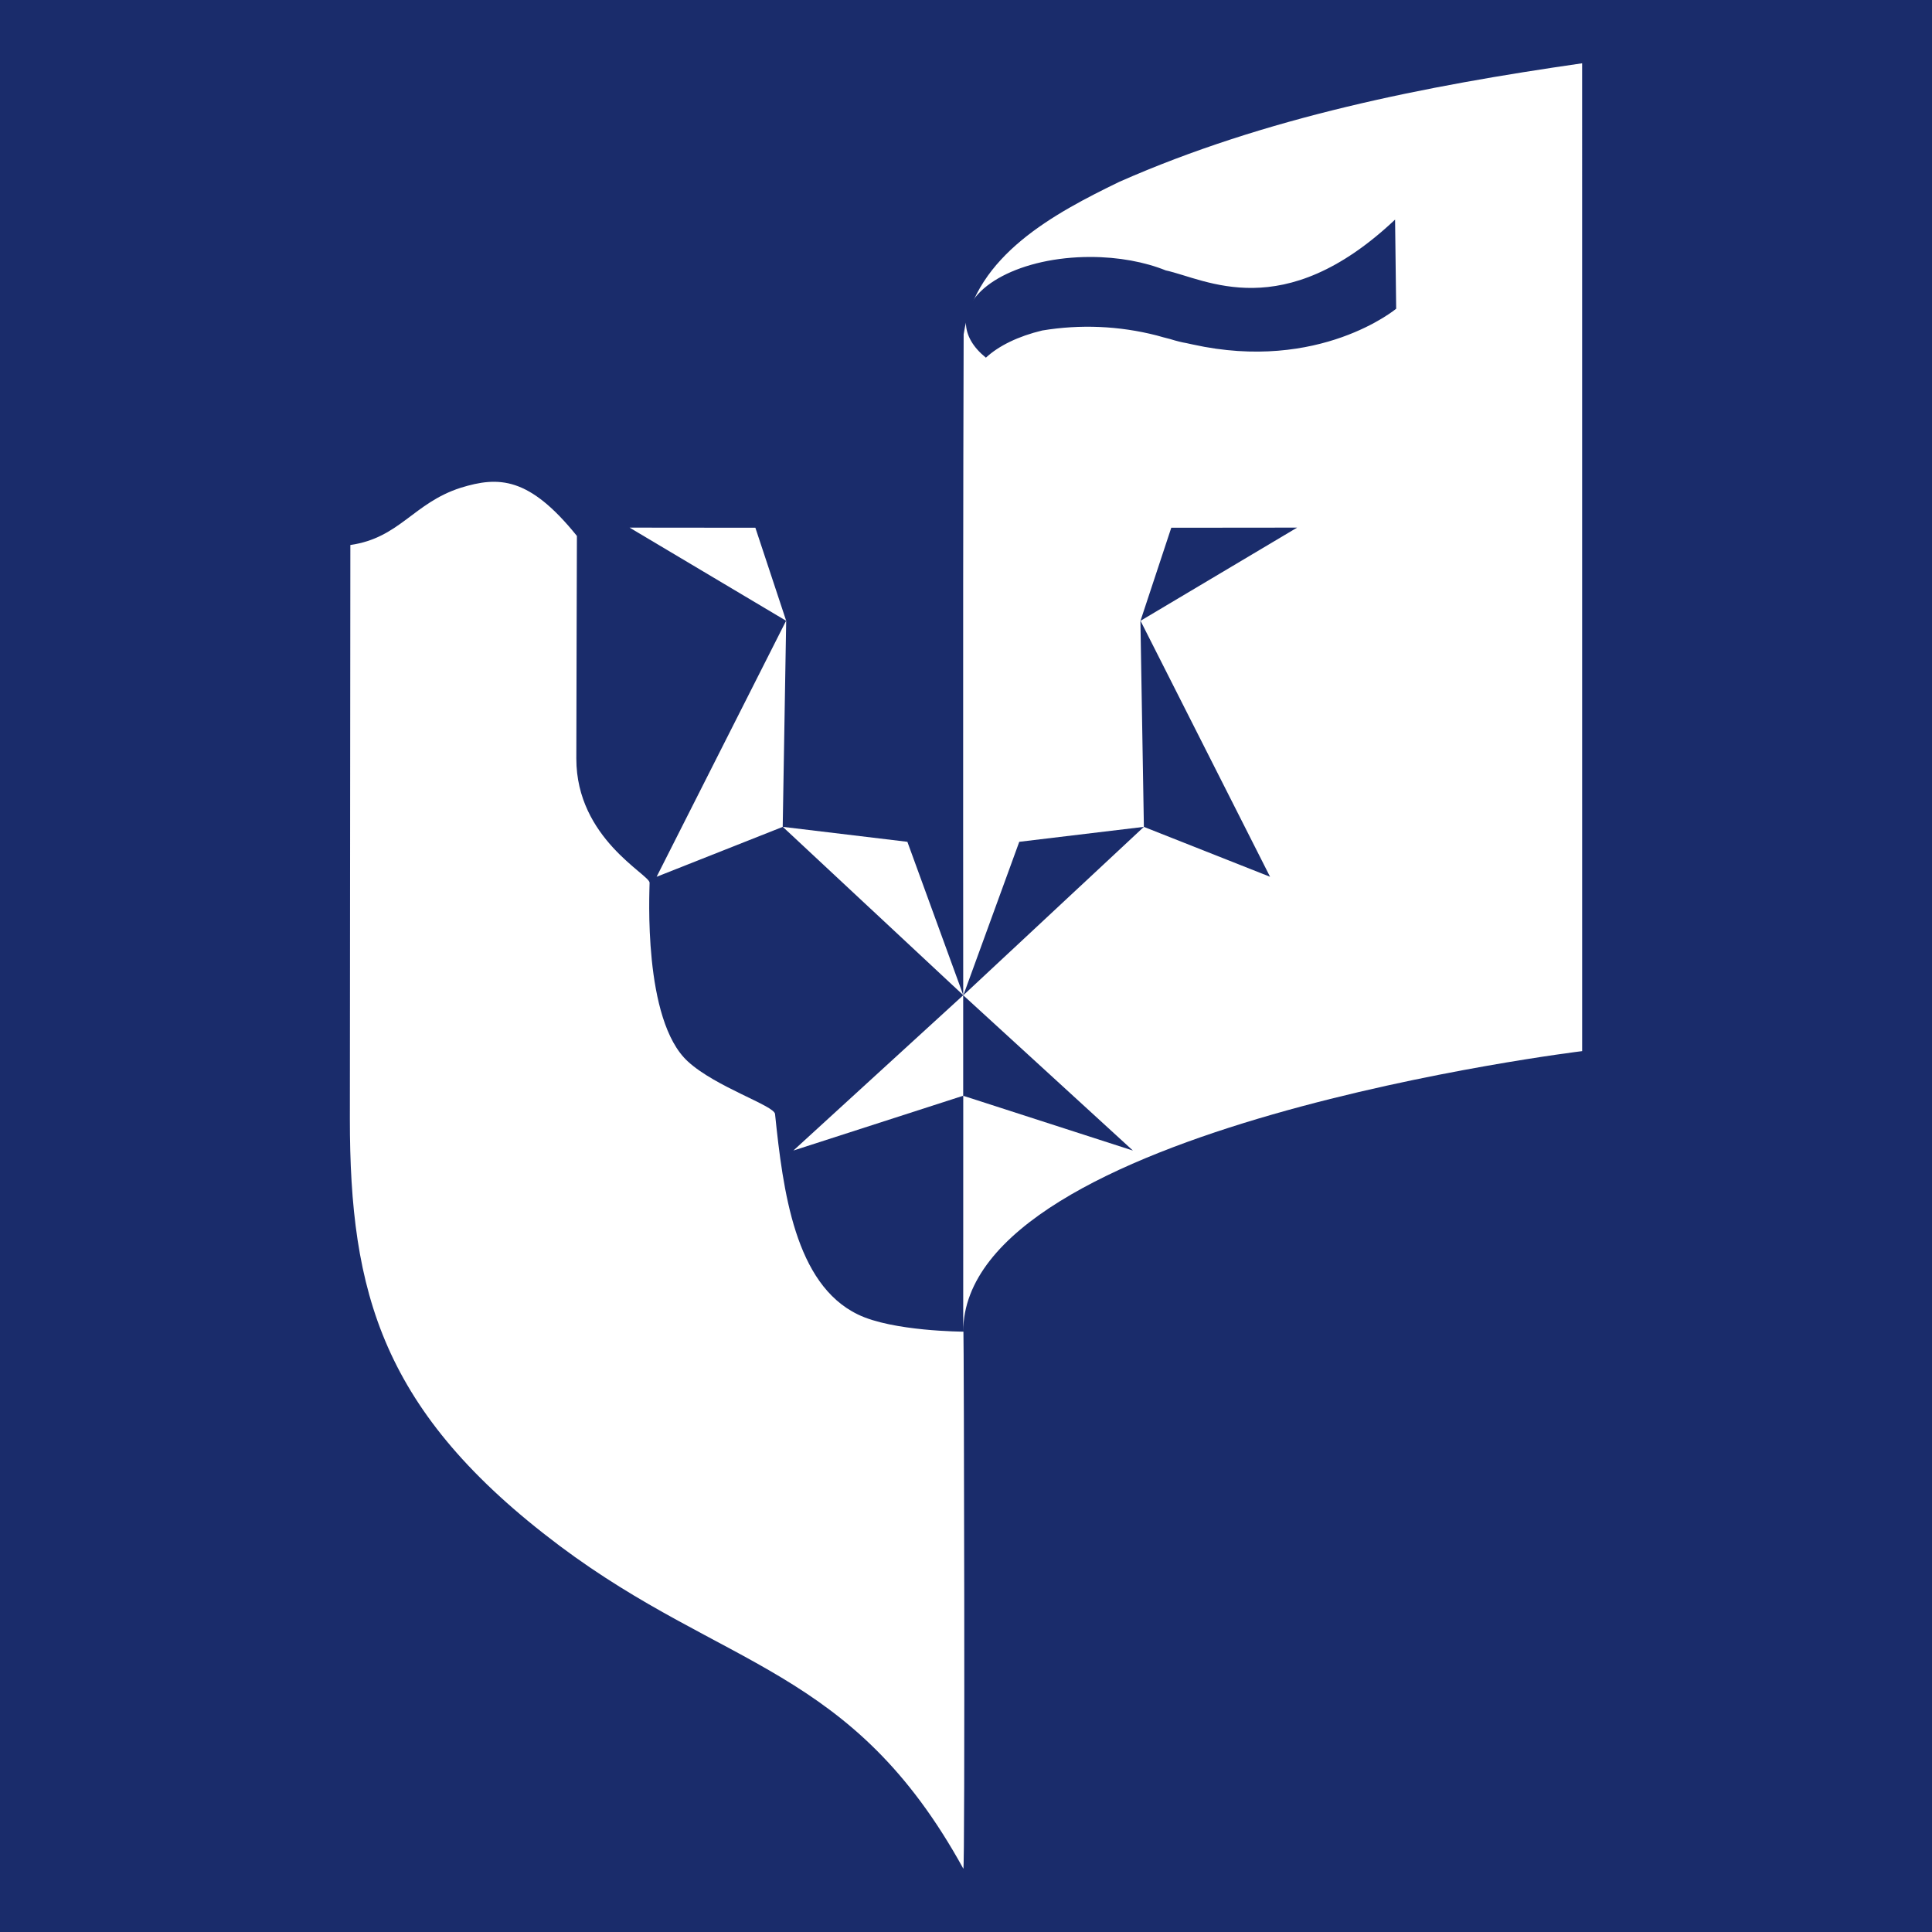
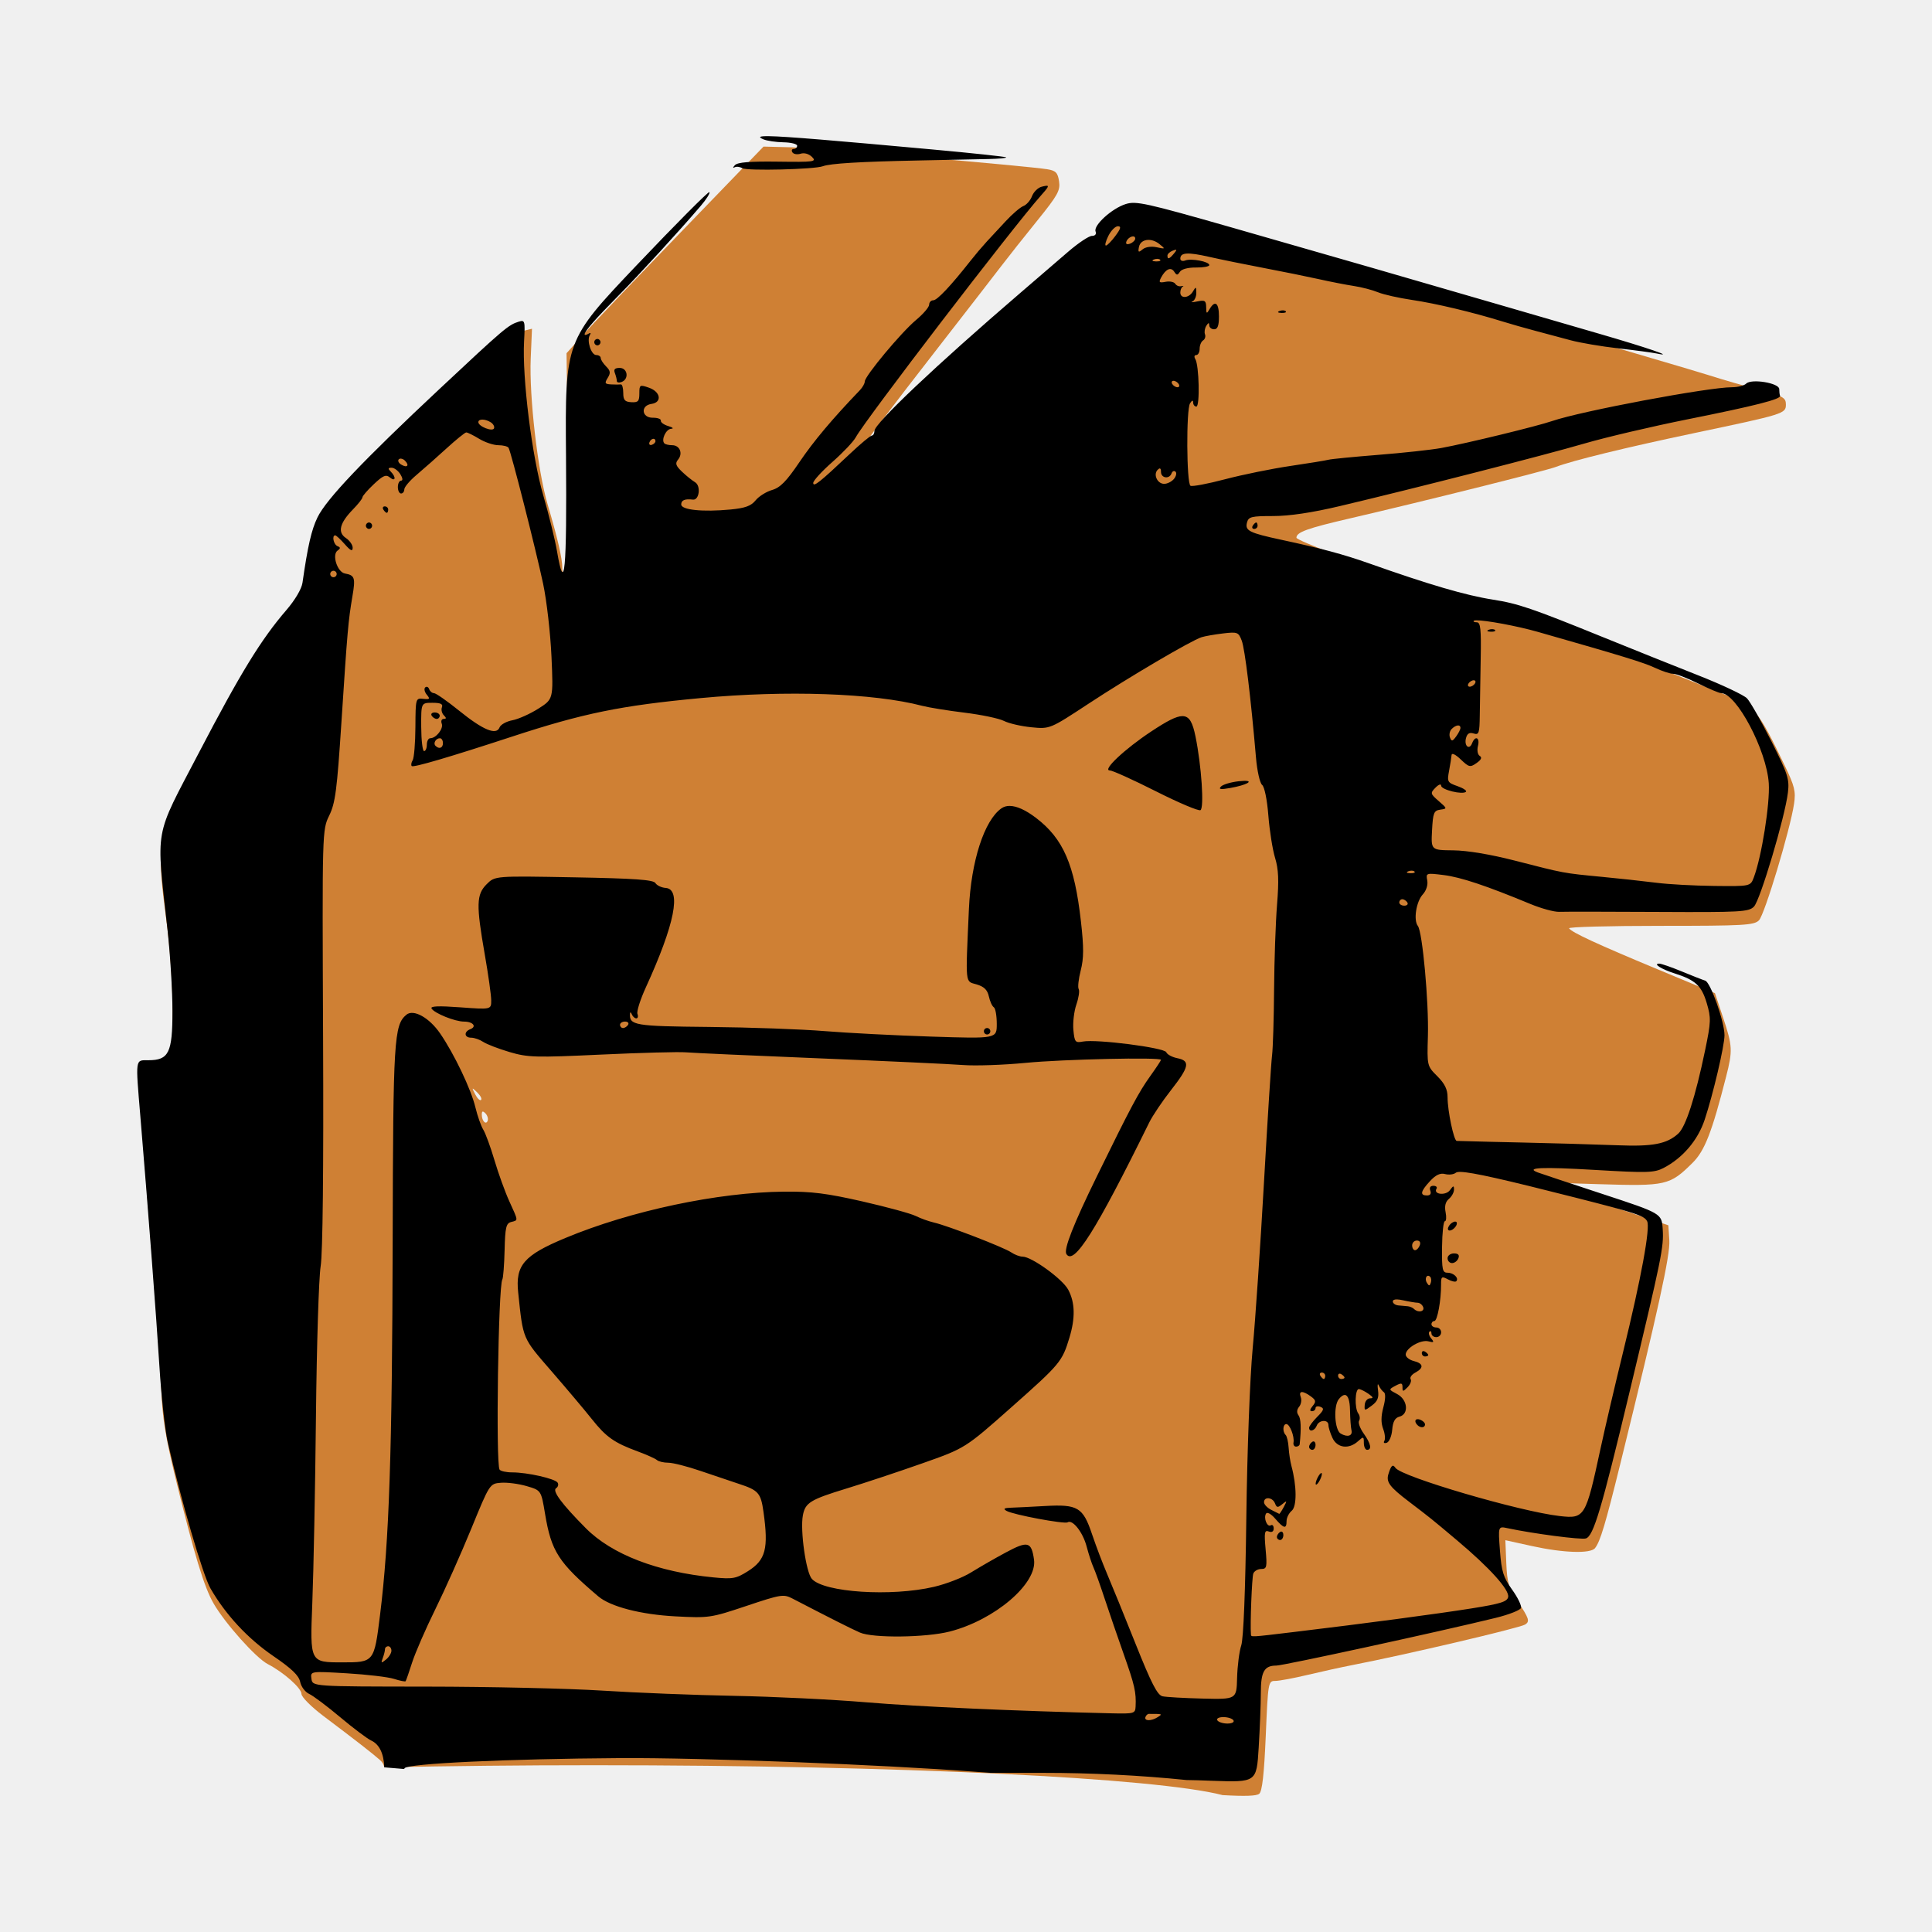
- <svg xmlns="http://www.w3.org/2000/svg" width="300" height="300" viewBox="0 0 79.375 79.375">
-   <path fill="#1a2c6b" d="M0 0h79.375v79.375H0z" />
-   <path d="M65.001 2.6c-6.476.934-12.995 2.215-19.01 4.868-2.678 1.3-5.912 3.022-6.4 6.265-.043 13.658-.006 27.318-.018 40.977 0-8.434 25.429-11.525 25.429-11.525z" fill="#fff" />
-   <path d="M46.545 47.27l-6.962-6.372v-.006l-.004.002-.004-.002v.006L32.61 47.27l6.962-2.247h.013zm-6.965-6.383l2.296-6.302 5.12-.614z" fill="#1a2c6b" />
-   <path d="M52.18 36.022l-5.184-2.05-.143-8.476z" fill="#1a2c6b" />
-   <path d="M48.121 21.682l5.17-.005-6.435 3.829z" fill="#1a2c6b" />
-   <path d="M39.576 40.887l-2.297-6.302-5.118-.614zm-12.599-4.865l5.18-2.05.143-8.476z" fill="#fff" />
-   <path d="M31.034 21.682l-5.168-.005 6.434 3.829z" fill="#fff" />
-   <path d="M57.316 9.022c-4.614 4.35-7.789 2.439-9.42 2.088-.857-.346-1.935-.553-3.104-.553-2.82 0-5.109 1.202-5.109 2.684 0 .54.303 1.035.822 1.454.525-.49 1.342-.885 2.314-1.117a11.404 11.404 0 0 1 4.698.202c.176.05.37.105.575.154v.001c.244.076.463.13.653.162.085.019.157.036.252.055 5.221 1.155 8.364-1.468 8.364-1.468z" fill="#1a2c6b" />
-   <path d="M39.582 54.71s-2.909-.01-4.336-.706c-2.584-1.246-3.077-5.073-3.404-8.237-.036-.346-2.438-1.106-3.58-2.156-1.86-1.696-1.574-7.002-1.574-7.344 0-.342-3.01-1.814-3.01-5.099 0-1.387.024-9.149.024-9.149-1.96-2.432-3.208-2.464-4.778-1.978-1.941.624-2.504 2.06-4.53 2.35l-.02 23.576c0 7.135 1.306 12.051 8.61 17.536 6.772 5.076 12.019 4.953 16.594 13.271.075.132.024-22.064.004-22.064" fill="#fff" />
-   <path d="M39.562 40.892v.007l-6.966 6.37 6.963-2.247h.013V40.9l-.001-.001v-.007l-.005.001z" fill="#fff" />
+ <svg xmlns="http://www.w3.org/2000/svg" width="800" height="800" viewBox="0 0 211.667 211.667">
+   <path d="M83.652 16.06l-9.032 9.35c-4.967 5.142-9.823 10.235-10.79 11.318l-1.76 1.97.15 12.446c.109 8.92.043 12.38-.232 12.21-.211-.131-.384-.635-.384-1.12 0-1.058-.498-3.216-1.619-7.014-1.076-3.647-2.017-11.803-1.84-15.952l.139-3.252-.898.219c-.494.12-1.374.609-1.956 1.086-2.691 2.205-19.226 17.953-19.226 18.312 0 .1-.322.635-.715 1.187-.844 1.184-2.107 5.87-2.107 7.813 0 1.106-.282 1.676-1.5 3.03-.824.917-1.595 1.747-1.711 1.844-.117.097-.653.891-1.192 1.764-.54.873-1.685 2.656-2.544 3.96-.86 1.306-2.585 4.48-3.835 7.056-1.25 2.575-2.842 5.705-3.539 6.955-1.657 2.973-1.783 4.584-.878 11.262.466 3.441.735 7.323.735 10.629 0 5.816-.133 6.165-2.325 6.103-.663-.019-1.281.09-1.375.242-.094.152.387 7.16 1.069 15.575.682 8.415 1.304 17.058 1.383 19.206.11 3.017.466 5.227 1.566 9.71 2.062 8.412 3.132 11.929 4.175 13.724 1.27 2.189 4.633 5.95 5.913 6.615 1.755.912 3.705 2.637 3.705 3.28 0 .331 1.07 1.408 2.38 2.397 3.58 2.697 5.484 4.18 6.217 4.839.245.22.395.421.472.803 7.212-.148 14.926-.232 22.995-.232 33.645 0 61.634 1.395 68.853 3.275 2.482.14 3.723.096 4.011-.144.328-.272.537-2.126.719-6.375.25-5.87.271-5.991 1.035-5.991.43 0 2.041-.301 3.582-.669 1.54-.368 3.753-.853 4.918-1.078 5.747-1.114 18.265-4.05 18.878-4.43.543-.335.432-.683-.806-2.522-.991-1.473-1.169-2.069-1.256-4.217l-.102-2.502 2.931.645c3.434.756 6.403.851 6.895.221.573-.732 1.135-2.612 2.774-9.26 4.17-16.928 5.468-22.843 5.365-24.448l-.107-1.658-7.056-2.353-7.055-2.354 6.53.202c7.34.226 7.733.136 10.232-2.338 1.333-1.32 2.118-3.335 3.675-9.436.732-2.87.707-3.365-.333-6.49l-.887-2.662-6.257-2.603c-6.67-2.775-9.456-4.065-9.726-4.503-.092-.15 4.415-.271 10.017-.271 9.132 0 10.246-.063 10.786-.603.616-.616 3.418-9.918 3.844-12.763.205-1.361.064-1.938-1.021-4.196-2.785-5.79-3.333-6.507-5.676-7.435-1.174-.465-6.5-2.59-11.836-4.72-11.216-4.48-11.38-4.538-14.846-5.18-1.439-.266-4.998-1.376-7.908-2.468-2.91-1.09-7.078-2.64-9.26-3.442-2.183-.802-3.97-1.573-3.97-1.714 0-.606 1.17-1.03 5.822-2.109 8.075-1.873 21.48-5.224 22.59-5.646 1.881-.715 7.65-2.125 15.157-3.706 9.91-2.085 10.054-2.13 10.054-3.146 0-.739-.31-.909-2.91-1.592-1.6-.421-4.101-1.147-5.556-1.613-1.455-.466-11.933-3.539-23.284-6.828-42.697-12.375-39.492-11.57-41.324-10.36-.512.338-2.894 2.38-5.292 4.539a2508.79 2508.79 0 0 1-10.71 9.558c-3.493 3.098-7.62 6.847-9.172 8.332-1.553 1.485-2.865 2.7-2.917 2.702-.154.004 2.916-4.054 8.561-11.316 2.91-3.744 5.904-7.61 6.653-8.592.749-.982 2.517-3.215 3.929-4.96 2.257-2.793 2.545-3.313 2.392-4.314-.146-.95-.357-1.167-1.283-1.317-2.284-.37-25.216-2.337-28.095-2.409zM51.793 119.275c.028-.028.183.115.488.407.35.334.541.705.423.823-.118.119-.405-.155-.638-.608-.202-.394-.3-.594-.273-.622zm1.133 2.51c.06.015.143.077.25.185.216.216.332.575.258.798-.175.526-.65.051-.65-.65 0-.248.041-.357.142-.333z" fill="#cf8034" />
+   <path d="M83.877 14.92c-.772.014-.728.136-.248.342.388.167 1.38.315 2.205.328.825.014 1.5.183 1.5.377 0 .195-.169.353-.374.353-.206 0-.272.165-.147.367.125.202.531.271.904.153.401-.128.91.018 1.249.357.527.527.237.568-3.735.513-3.08-.042-4.425.067-4.719.386-.226.244-.244.352-.04.24.202-.113.585-.071.849.092.506.313 7.928.13 8.834-.217.785-.3 4.08-.5 10.407-.628 3.105-.063 6.584-.135 7.732-.16 1.148-.024 2.021-.107 1.94-.184-.08-.077-3.718-.466-8.084-.864-10.874-.992-15.961-1.424-17.89-1.455a10.944 10.944 0 0 0-.383 0zm30.757 5.431a3.288 3.288 0 0 0-.517.108c-.403.105-.876.57-1.052 1.034-.177.464-.601.95-.944 1.08-.342.13-1.216.88-1.942 1.666a555.6 555.6 0 0 1-2.074 2.233 40.074 40.074 0 0 0-1.79 2.116c-2.176 2.761-3.64 4.313-4.071 4.313-.246 0-.447.216-.447.48 0 .263-.645 1.017-1.434 1.675-1.624 1.356-5.621 6.15-5.621 6.744 0 .215-.242.642-.536.95-3.03 3.157-5.072 5.587-6.616 7.871-1.424 2.106-2.108 2.803-3.002 3.062-.636.183-1.45.695-1.807 1.136-.497.614-1.142.849-2.751 1.002-3.035.29-5.397.048-5.397-.554 0-.47.4-.635 1.28-.53.7.084.9-1.512.239-1.904-.327-.194-.976-.716-1.44-1.161-.68-.65-.763-.91-.423-1.319.557-.67.186-1.577-.644-1.577-.362 0-.747-.089-.855-.197-.38-.38.168-1.567.738-1.602.318-.02.181-.152-.306-.296-.485-.143-.854-.41-.82-.594.035-.183-.362-.328-.881-.321-1.234.015-1.369-1.34-.151-1.512 1.19-.17 1.017-1.328-.265-1.775-1.014-.354-1.058-.327-1.058.634 0 .847-.136.995-.882.951-.714-.04-.882-.235-.882-1.02 0-.534-.119-.952-.264-.929-.146.023-.624.023-1.062 0-.691-.036-.741-.13-.379-.71.338-.542.305-.783-.173-1.26-.325-.326-.591-.739-.591-.919 0-.18-.221-.328-.491-.328-.557 0-1.067-1.593-.7-2.187.146-.237.08-.292-.166-.14-.224.139-.407.165-.407.059 0-.338 1.162-1.667 3.704-4.237C70.121 30 74.347 25.39 76.76 22.57c.628-.734 1.059-1.418.957-1.52-.102-.102-3.7 3.515-7.996 8.038-7.81 8.223-7.81 8.223-7.71 20.832.099 12.64-.155 15.352-.982 10.497-.214-1.26-.892-4.02-1.506-6.131-1.247-4.291-2.324-12.924-2.107-16.887.124-2.258.094-2.369-.586-2.157-1.14.355-1.583.731-8.687 7.381-8.376 7.84-12.398 12.075-13.363 14.069-.658 1.36-1.067 3.14-1.64 7.152-.096.675-.812 1.888-1.769 2.999-2.772 3.218-5.022 6.887-9.573 15.61-4.985 9.557-4.697 7.934-3.444 19.416.297 2.717.54 6.725.54 8.908 0 4.57-.398 5.38-2.645 5.38-1.45 0-1.41-.284-.87 6.173.854 10.203 1.75 21.967 2.09 27.41.203 3.24.615 6.972.915 8.291 1.423 6.248 3.848 14.551 4.668 15.981 1.651 2.88 4.093 5.51 6.889 7.42 2.02 1.382 2.806 2.139 2.946 2.837.105.523.548 1.114.985 1.313.437.2 1.968 1.349 3.403 2.554 1.435 1.205 2.956 2.35 3.38 2.546.906.418 1.397 1.435 1.443 2.944.75.056 1.476.118 2.185.184.012-.027.027-.068.037-.083.32-.518 11.243-1.032 23.61-1.112 8.801-.058 28.675.708 38.982 1.5.535.041 1.089.077 1.635.117h5.685c5.42 0 10.693.272 15.758.786.716.004 1.617.038 2.766.08 4.911.176 4.911.176 5.144-3.63.128-2.094.233-4.783.233-5.975 0-2.351.373-3.014 1.694-3.014.78 0 17.957-3.735 24.038-5.227 1.444-.354 2.691-.844 2.773-1.09.081-.244-.358-1.149-.977-2.01-.954-1.33-1.156-1.975-1.328-4.256-.204-2.69-.204-2.69.821-2.471 2.834.604 8.075 1.29 8.597 1.123.83-.263 1.7-3.18 4.74-15.879 3.573-14.927 3.8-16.033 3.673-18.004-.11-1.723-.11-1.723-6.636-3.868-3.59-1.18-6.765-2.237-7.056-2.347-1.41-.538.433-.619 6.263-.275 5.73.337 6.497.316 7.518-.212 2.093-1.082 3.757-3.032 4.505-5.28.925-2.78 2.175-8.104 2.175-9.263 0-1.472-1.528-5.8-2.111-5.982-.294-.091-1.458-.548-2.586-1.015-1.129-.467-2.232-.85-2.452-.85-.728 0 .225.606 1.681 1.07 2.284.726 2.956 1.347 3.522 3.253.484 1.63.47 2.047-.177 5.164-1.063 5.121-2.118 8.393-2.95 9.143-1.252 1.13-2.79 1.426-6.623 1.272a789.106 789.106 0 0 0-10.529-.303 943.063 943.063 0 0 1-7.114-.176c-.316-.026-1-3.288-1-4.773 0-.868-.304-1.495-1.125-2.316-1.123-1.123-1.126-1.135-1.03-4.412.107-3.695-.596-11.402-1.1-12.049-.5-.642-.184-2.663.541-3.457.383-.42.58-1.041.486-1.535-.154-.812-.117-.824 1.809-.583 1.873.234 4.663 1.165 9.486 3.165 1.203.499 2.631.887 3.175.863.543-.024 5.421-.02 10.84.01 9.05.048 9.902.001 10.483-.581.682-.683 3.402-9.814 3.723-12.497.176-1.473-.001-2.023-1.824-5.645-1.111-2.206-2.308-4.311-2.66-4.678-.353-.366-2.759-1.5-5.346-2.52s-7.323-2.92-10.524-4.22c-7.68-3.121-9.222-3.646-11.973-4.075-2.968-.463-6.987-1.64-13.604-3.985-2.714-.962-5.232-1.639-9.525-2.56-3.57-.767-4.042-1.003-3.807-1.901.165-.633.477-.71 2.873-.71 1.772 0 4.25-.37 7.278-1.086 8.238-1.95 22.49-5.594 26.817-6.86 2.329-.68 7.409-1.872 11.29-2.649 7.455-1.492 10.287-2.214 10.142-2.585-.049-.124-.089-.454-.089-.733 0-.663-3.055-1.165-3.624-.595-.219.218-.918.397-1.555.397-2.616 0-16.542 2.617-19.692 3.7-1.654.57-9.374 2.447-12.17 2.96-1.068.195-4.163.532-6.88.747-2.716.216-5.176.457-5.467.537-.291.08-2.182.387-4.202.685-2.02.298-5.228.952-7.13 1.453-1.901.502-3.604.822-3.783.711-.434-.268-.477-8.353-.048-9.03.222-.35.337-.38.34-.088.004.243.162.442.353.442.402 0 .302-4.53-.116-5.204-.153-.247-.109-.44.1-.44.206 0 .374-.309.374-.686 0-.376.17-.79.377-.917.208-.128.302-.43.21-.67-.093-.241-.027-.661.146-.935.223-.352.316-.368.32-.056.003.242.244.441.535.441.382 0 .529-.392.529-1.411 0-1.49-.43-1.823-1.03-.794-.318.545-.362.52-.37-.214-.01-.72-.142-.805-.981-.632-.533.11-.772.114-.53.009.243-.106.437-.536.431-.956-.01-.689-.047-.704-.37-.147-.432.74-1.383.821-1.383.117 0-.274.119-.566.264-.648.146-.081.072-.1-.165-.044a.649.649 0 0 1-.659-.268c-.126-.204-.6-.3-1.054-.213-.703.135-.774.064-.486-.476.498-.93 1.077-1.184 1.433-.63.265.411.362.411.625.003.185-.287.902-.475 1.764-.463.8.01 1.453-.109 1.453-.267 0-.384-1.973-.76-2.642-.503-.293.112-.533.023-.533-.198 0-.688.8-.738 3.175-.198 1.26.287 3.96.837 5.997 1.223 2.037.387 4.736.934 5.997 1.216 1.261.283 2.992.62 3.845.75.853.13 2.044.441 2.646.69.602.249 2.284.627 3.74.841 2.576.38 6.665 1.353 9.878 2.351.873.272 2.5.735 3.615 1.03 1.116.296 2.863.763 3.881 1.038 1.019.276 3.36.673 5.204.883 1.843.21 3.748.465 4.233.567 2.113.445-1.068-.645-6.35-2.176-3.008-.872-7.373-2.141-9.701-2.82a6314.626 6314.626 0 0 0-30.503-8.805c-9.423-2.693-10.511-2.934-11.642-2.574-1.521.484-3.555 2.334-3.299 3.001.113.295-.047.487-.404.487-.324 0-1.492.78-2.595 1.731a3241.58 3241.58 0 0 1-5.226 4.498C102.527 40.042 95.8 46.406 95.8 47.215c0 .276-.127.502-.281.502-.155 0-1.248.913-2.43 2.029-3.292 3.108-3.992 3.662-3.992 3.163 0-.247.945-1.28 2.1-2.297 1.156-1.017 2.307-2.233 2.559-2.702.988-1.844 17.267-23.095 20.3-26.501.733-.823.92-1.082.578-1.058zm7.837 4.436c.39 0 .326.255-.269 1.058-.43.583-.899 1.059-1.041 1.059-.143 0-.022-.476.268-1.059.29-.582.76-1.058 1.042-1.058zm1.64 1.113c.151-.01.264.057.264.231 0 .19-.251.44-.559.559-.343.132-.505.053-.419-.205.11-.33.465-.567.715-.585zm1.678.382c.391-.01.838.136 1.234.456.68.547.67.559-.3.35-.596-.127-1.222-.034-1.54.23-.452.375-.516.337-.404-.249.095-.5.507-.773 1.01-.787zm3.046 1.08c.092.01.013.135-.22.416-.508.612-.712.675-.712.222 0-.173.26-.415.579-.538.181-.07.298-.105.353-.1zm-2.02.996c.123.006.228.038.286.097.118.117-.09.2-.463.185-.41-.017-.494-.1-.213-.213a.97.97 0 0 1 .39-.069zm13.758 5.645a.968.968 0 0 0-.39.068c-.28.113-.197.196.214.213.372.016.58-.068.463-.185-.059-.058-.164-.09-.287-.096zm-75.112 3.131a.354.354 0 0 0-.353.353c0 .194.16.353.353.353a.354.354 0 0 0 0-.706zm2.432 3.175c-.534 0-.683.158-.53.558.118.307.215.699.215.871 0 .172.238.222.529.11.83-.319.66-1.539-.214-1.539zm60.673 1.411c.194 0 .452.16.571.353.12.194.06.353-.134.353s-.451-.159-.571-.353c-.12-.194-.06-.353.134-.353zm-75.708 4.25c.264.004.605.104.916.301.266.169.425.463.353.653-.154.408-1.719-.203-1.719-.672 0-.192.187-.286.45-.282zm-1.781 1.407c.14-.007.776.305 1.41.692.636.387 1.583.705 2.105.706.522 0 1.028.127 1.124.282.268.434 2.988 11.131 3.786 14.888.391 1.844.804 5.444.918 8.001.206 4.65.206 4.65-1.444 5.695-.907.576-2.185 1.147-2.84 1.27-.655.123-1.286.474-1.404.78-.345.9-1.798.3-4.43-1.828-1.31-1.058-2.549-1.923-2.754-1.923-.205 0-.444-.199-.53-.441-.087-.243-.281-.326-.433-.185-.15.141-.072.5.175.798.385.463.329.528-.39.45-.83-.092-.841-.05-.859 3.09-.01 1.751-.145 3.389-.3 3.64-.155.25-.2.538-.1.638.18.18 4.131-.98 11.001-3.233 7.802-2.557 11.91-3.397 20.616-4.213 9.395-.881 19.016-.547 24.308.845.71.186 2.799.524 4.642.75 1.843.226 3.784.633 4.312.904.529.272 1.879.584 3 .694 2.036.2 2.036.2 6.27-2.582 4.465-2.936 11.245-6.923 12.386-7.285.372-.118 1.43-.303 2.35-.412 1.582-.186 1.692-.143 2.048.792.346.908 1.003 6.306 1.559 12.805.124 1.46.427 2.805.673 3 .26.204.547 1.611.683 3.35.13 1.65.46 3.736.735 4.637.381 1.25.433 2.463.218 5.115-.155 1.913-.302 6.097-.326 9.298-.023 3.202-.123 6.456-.222 7.233-.098.776-.497 7.046-.886 13.934-.388 6.888-.945 15.064-1.237 18.168-.301 3.204-.602 11.2-.695 18.497-.103 8.049-.311 13.297-.557 14.043-.216.655-.42 2.253-.455 3.552-.06 2.36-.06 2.36-3.758 2.272-2.033-.05-4.021-.163-4.417-.253-.558-.127-1.222-1.422-2.942-5.732-1.222-3.062-2.62-6.494-3.106-7.627a70.807 70.807 0 0 1-1.674-4.41c-.99-2.939-1.555-3.277-5.14-3.076-1.455.082-3.122.165-3.704.184-.79.025-.923.114-.525.347.716.42 6.342 1.474 6.697 1.255.549-.34 1.668 1.08 2.083 2.644.231.873.569 1.905.75 2.293.181.388.722 1.896 1.201 3.351a374.34 374.34 0 0 0 2.105 6.135c1.214 3.436 1.388 4.198 1.31 5.772-.037.752-.172.79-2.597.733-10.438-.246-21.224-.73-26.9-1.207-3.686-.31-10.194-.628-14.463-.708-4.268-.08-10.777-.337-14.464-.573-3.686-.235-12.338-.433-19.226-.439-12.524-.011-12.524-.011-12.643-.853-.119-.841-.119-.84 3.88-.605 2.2.13 4.527.405 5.17.612.644.206 1.215.32 1.268.253.054-.068.375-.99.713-2.05.34-1.06 1.48-3.679 2.535-5.821 1.056-2.142 2.83-6.117 3.943-8.833 2.024-4.939 2.024-4.939 3.253-5.037.676-.054 1.944.111 2.817.367 1.587.465 1.587.464 2.014 3.03.688 4.133 1.46 5.332 5.83 9.047 1.33 1.13 4.657 1.993 8.453 2.193 3.68.194 3.872.166 7.783-1.143 3.791-1.27 4.067-1.313 5.046-.805 4.117 2.137 6.516 3.346 7.391 3.725 1.43.62 7.21.554 9.822-.112 4.935-1.259 9.625-5.257 9.246-7.883-.286-1.983-.677-2.08-3.116-.767a83.608 83.608 0 0 0-3.797 2.181c-.879.55-2.704 1.257-4.057 1.572-4.68 1.09-12.025.612-13.367-.87-.644-.711-1.297-5.326-.986-6.965.264-1.393.813-1.729 4.84-2.958 1.94-.593 5.645-1.824 8.234-2.736 4.708-1.658 4.708-1.659 9.774-6.15 5.346-4.738 5.557-4.991 6.352-7.61.661-2.179.62-3.866-.13-5.27-.624-1.17-4.01-3.62-5.002-3.62-.303 0-.864-.21-1.246-.47-.818-.554-6.925-2.91-8.458-3.264a10.768 10.768 0 0 1-2.008-.723c-.522-.263-3.142-.978-5.82-1.589-3.919-.893-5.597-1.104-8.576-1.075-7.266.07-16.82 2.094-23.989 5.082-4.536 1.89-5.477 2.976-5.162 5.963.547 5.188.432 4.918 3.662 8.642 1.662 1.918 3.65 4.276 4.416 5.242 1.556 1.96 2.448 2.587 5.022 3.533.97.357 1.915.781 2.099.943.184.162.745.295 1.247.295.501 0 2.097.406 3.545.903 1.449.497 3.331 1.13 4.183 1.41 2.153.703 2.411.998 2.703 3.084.563 4.021.239 5.256-1.698 6.48-1.309.825-1.669.89-3.764.688-6.164-.597-11.148-2.515-14.004-5.39-2.63-2.646-3.711-4.103-3.257-4.384.216-.133.292-.406.169-.606-.271-.438-3.313-1.127-4.978-1.127-.658 0-1.282-.138-1.386-.307-.424-.685-.139-20.11.306-20.83.096-.155.207-1.597.247-3.204.06-2.496.165-2.946.715-3.09.796-.208.81-.052-.202-2.28-.466-1.024-1.195-3.043-1.622-4.485-.427-1.442-.979-2.95-1.227-3.351-.248-.401-.636-1.502-.863-2.446-.477-1.986-2.327-5.862-3.867-8.1-1.19-1.73-2.917-2.69-3.69-2.049-1.362 1.132-1.457 2.683-1.506 24.742-.052 23.183-.382 32.96-1.383 41.01-.647 5.204-.647 5.204-4.164 5.204-3.516 0-3.516 0-3.26-6.438.14-3.541.321-12.789.402-20.55.08-7.76.312-15.143.513-16.404.234-1.461.33-10.545.268-25.047-.098-22.754-.099-22.754.674-24.342.668-1.37.85-2.768 1.336-10.23.648-9.96.749-11.12 1.2-13.758.353-2.059.265-2.33-.814-2.524-.838-.15-1.451-2.06-.808-2.516.337-.24.334-.344-.011-.484-.427-.174-.638-1.18-.247-1.18.106 0 .577.437 1.046.97.634.72.858.823.866.397.006-.316-.328-.8-.741-1.074-.94-.624-.686-1.644.781-3.145.566-.579 1.03-1.17 1.03-1.315 0-.145.558-.79 1.242-1.435 1.02-.962 1.337-1.095 1.764-.74.622.515.705-.035.097-.642-.329-.33-.309-.424.092-.424.283 0 .713.318.955.706.262.418.297.706.086.706-.196 0-.356.317-.356.705 0 .388.159.705.353.705.194 0 .353-.203.353-.453 0-.249.595-.954 1.322-1.567a137.07 137.07 0 0 0 3.263-2.886c1.067-.975 2.056-1.777 2.197-1.784zm20.5.698a.257.257 0 0 1 .064.004c.098.02.17.101.17.256 0 .146-.178.325-.397.397-.218.073-.337-.046-.264-.264.08-.242.27-.383.427-.393zm-27.668 2.168a.719.719 0 0 1 .456.226c.533.533.235.83-.423.423-.28-.172-.392-.431-.249-.574a.283.283 0 0 1 .216-.075zm83.149 1.082c.094-.003.139.121.139.379 0 .69.922.818 1.157.159.087-.243.281-.326.433-.185.15.14.074.498-.172.794-.245.295-.727.537-1.07.537-.75 0-1.225-1.028-.712-1.54.094-.094.168-.142.225-.145zm-84.901 4.154c-.206 0-.276.159-.156.353.12.194.288.352.374.352.085 0 .155-.158.155-.352 0-.194-.168-.353-.373-.353zm-1.743 1.763a.354.354 0 0 0 0 .706.354.354 0 0 0 .353-.353.354.354 0 0 0-.353-.353zm97.21 0c-.085 0-.253.16-.373.353-.12.194-.05.353.156.353.205 0 .373-.159.373-.353 0-.194-.07-.353-.155-.353zm-101.09 5.292c.193 0 .352.16.352.353a.354.354 0 0 1-.353.353.354.354 0 0 1-.353-.353c0-.194.16-.353.353-.353zm125.198 5.427c.995-.02 4.45.61 6.74 1.263 9.32 2.658 11.632 3.368 12.854 3.944.765.36 1.66.655 1.993.655.331 0 1.563.477 2.736 1.059 1.173.582 2.302 1.058 2.509 1.058 1.679 0 4.984 6.253 5.22 9.877.145 2.22-.786 8.068-1.642 10.32-.37.97-.37.97-4.347.925-2.187-.025-5.002-.178-6.255-.34a235.384 235.384 0 0 0-5.997-.652c-4.338-.418-4.098-.374-9.61-1.79-2.642-.678-5.19-1.102-6.707-1.117-2.448-.023-2.448-.023-2.334-2.185.102-1.925.2-2.174.901-2.273.776-.11.774-.123-.177-.949-.917-.797-.933-.865-.344-1.463.348-.354.617-.447.617-.214 0 .445 2.361 1.022 2.72.665.119-.12-.303-.399-.938-.62-1.09-.38-1.14-.472-.913-1.677.133-.701.256-1.478.274-1.726.019-.265.433-.067 1.004.48.898.86 1.03.891 1.731.4.515-.36.629-.613.352-.784-.231-.143-.315-.616-.195-1.095.233-.928-.306-1.173-.644-.292-.303.79-.892.294-.669-.562.132-.503.38-.654.837-.509.581.185.65-.025.674-2.018.014-1.224.06-4.01.101-6.193.061-3.225-.019-3.97-.425-3.97-.274 0-.423-.074-.331-.167.03-.03.123-.047.265-.05zm1.772.967a.97.97 0 0 0-.39.068c-.281.113-.197.196.214.213.372.015.58-.068.463-.185-.059-.058-.165-.09-.287-.096zm-2.046 5.6c.195 0 .255.16.135.354-.12.194-.377.352-.57.352-.195 0-.255-.158-.136-.352.12-.194.377-.353.571-.353zm-114.09 2.47c.905 0 1.185.13 1.049.487-.103.267-.008.664.21.881.292.293.287.396-.017.396-.227 0-.323.234-.213.52.21.549-.613 1.597-1.255 1.597-.208 0-.378.317-.378.705 0 .388-.136.706-.303.706-.166 0-.307-1.19-.314-2.646-.013-2.646-.013-2.646 1.222-2.646zm.257 1.059c-.302 0-.452.158-.332.352.12.194.368.353.55.353.183 0 .332-.159.332-.353 0-.194-.247-.352-.55-.352zm81.92.4c-.693 0-1.734.569-3.406 1.673-2.904 1.917-5.415 4.277-4.551 4.277.29 0 2.563 1.029 5.053 2.286 2.49 1.257 4.687 2.187 4.882 2.066.419-.259.108-4.868-.543-8.056-.308-1.513-.648-2.245-1.434-2.246zm30.154 1.024c.182-.02.306.068.306.272 0 .157-.212.576-.472.931-.403.551-.503.568-.678.111-.113-.295-.028-.714.19-.932.231-.23.472-.36.654-.382zM48.196 80.88c.182 0 .332.238.332.529 0 .545-.417.7-.814.303-.282-.282.037-.832.482-.832zm88.103 4.669a7.113 7.113 0 0 0-.59.044c-.848.093-1.72.353-1.94.578-.3.308-.053.347 1.013.16 1.834-.325 2.619-.807 1.517-.782zm-25.673 2.747a1.523 1.523 0 0 0-.909.262c-1.882 1.319-3.33 5.8-3.564 11.019-.378 8.474-.437 7.893.84 8.272.824.244 1.187.6 1.345 1.318.119.542.363 1.076.542 1.186.179.111.325.932.325 1.825 0 1.622 0 1.622-7.165 1.39-3.941-.126-9.22-.398-11.73-.604-2.51-.206-8.185-.41-12.61-.453-8.211-.08-8.76-.174-8.678-1.469.013-.194.102-.154.2.089.098.242.319.44.49.44.172 0 .229-.22.126-.488-.103-.268.311-1.578.921-2.91 3.164-6.912 3.931-10.767 2.166-10.893-.454-.033-.957-.271-1.117-.53-.226-.366-2.236-.508-8.934-.632-8.642-.16-8.642-.16-9.554.752-1.133 1.132-1.163 2.245-.21 7.692.386 2.206.704 4.47.706 5.03.004 1.018.003 1.018-3.384.77-2.398-.177-3.318-.138-3.15.133.326.528 2.57 1.43 3.561 1.43.977 0 1.425.548.681.833-.731.28-.661.93.1.93.345 0 .94.21 1.323.464.383.255 1.68.754 2.883 1.109 2.012.593 2.817.615 10.054.277 4.327-.202 8.502-.313 9.278-.246.777.067 7.365.364 14.64.66 7.277.296 14.34.625 15.7.73 1.357.106 4.453-.002 6.878-.237 4.081-.398 14.814-.636 14.816-.33.001.074-.524.868-1.165 1.764-1.283 1.793-2.128 3.378-5.85 10.979-2.577 5.262-3.663 8.026-3.35 8.531.81 1.312 3.24-2.547 9.084-14.425.363-.736 1.434-2.327 2.382-3.536 2.001-2.553 2.13-3.206.686-3.495-.57-.114-1.112-.407-1.206-.652-.192-.5-7.648-1.455-9.138-1.17-.834.16-.914.063-1.04-1.269-.077-.793.071-2.048.327-2.79s.369-1.504.252-1.692c-.116-.189-.015-1.109.225-2.044.34-1.331.346-2.498.022-5.367-.703-6.232-1.931-9.061-4.92-11.341-1.13-.862-2.111-1.305-2.879-1.312zm44.059 7.091c.122.005.227.038.286.097.117.117-.091.2-.463.185-.411-.017-.494-.1-.213-.213a.968.968 0 0 1 .39-.069zm-1.05 3.131c.182 0 .43.16.55.353.12.194-.03.353-.332.353-.303 0-.55-.159-.55-.353 0-.194.15-.353.332-.353zM68.48 111.923c.302 0 .451.159.331.353-.12.194-.367.353-.55.353-.182 0-.332-.16-.332-.353 0-.194.248-.353.55-.353zm39.666.706a.353.353 0 1 0 .353.353.354.354 0 0 0-.353-.353zm51.897 15.766c1.263.037 4.745.827 12.485 2.795 6.767 1.72 7.607 1.997 7.928 2.605.368.698-.64 6.191-2.625 14.3-.884 3.612-2.008 8.42-2.496 10.685-1.608 7.451-1.714 7.626-4.447 7.317-4.371-.495-17.345-4.3-18.008-5.283-.294-.435-.475-.273-.77.693-.265.862.137 1.4 2.249 3.007 2.383 1.815 2.446 1.865 5.3 4.267 3.554 2.99 5.724 5.398 5.573 6.182-.099.516-.84.748-3.997 1.25-3.907.62-11.587 1.64-19.399 2.577-4.978.597-4.756.585-4.786.25-.097-1.061.107-6.244.26-6.645.106-.275.496-.5.868-.5.613 0 .657-.199.48-2.159-.167-1.843-.117-2.128.344-1.95.34.13.542.007.542-.332 0-.297-.142-.451-.316-.344-.397.245-.822-.797-.523-1.281.127-.207.558.032 1.012.56.938 1.092 1.237 1.154 1.237.258 0-.364.256-.874.567-1.133.572-.474.557-2.712-.034-4.907-.13-.485-.269-1.39-.307-2.01-.039-.62-.185-1.242-.324-1.382-.365-.365-.313-1.195.075-1.195.378 0 .908 1.374.782 2.029-.046.242.082.441.284.441.203 0 .38-.119.395-.265.182-1.769.138-2.81-.135-3.175-.21-.281-.185-.616.071-.925.221-.266.303-.743.182-1.058-.27-.704.2-.74 1.098-.084.57.418.6.577.2 1.06-.31.374-.336.566-.075.566.218 0 .396-.153.396-.341 0-.188.242-.25.537-.136.439.168.375.368-.353 1.095-.489.49-.89 1.027-.89 1.194 0 .508.617.341.834-.224.249-.65 1.284-.706 1.284-.07 0 .252.198.886.44 1.408.515 1.108 1.793 1.278 2.795.371.606-.548.645-.538.645.176 0 .418.159.76.353.76.558 0 .414-.686-.375-1.795-.4-.562-.625-1.189-.499-1.392.126-.204.086-.563-.088-.797-.427-.574-.363-2.729.08-2.676.194.023.666.261 1.049.53.517.362.559.486.163.486-.293 0-.557.318-.586.706-.051.68-.024.684.776.088.632-.47.794-.87.68-1.676-.082-.582-.044-.82.084-.529.128.291.38.626.56.743.198.13.176.777-.057 1.641-.265.986-.273 1.721-.025 2.374.198.52.257 1.112.132 1.315-.13.208-.016.299.262.207.27-.088.538-.728.597-1.42.077-.897.305-1.312.794-1.44 1.069-.279.903-1.873-.258-2.48-.944-.496-.944-.495-.176-.906.64-.343.767-.318.767.155 0 .514.052.516.552.015.304-.303.458-.703.343-.89-.115-.185.113-.509.507-.72.965-.516.9-1.003-.167-1.271-.485-.122-.882-.439-.882-.705 0-.708 1.65-1.669 2.49-1.45.6.158.653.103.302-.32-.232-.28-.32-.611-.196-.736.125-.125.226-.041.226.185s.238.411.53.411a.53.53 0 0 0 .529-.529.53.53 0 0 0-.53-.529c-.29 0-.529-.159-.529-.353 0-.194.142-.352.316-.352.328 0 .745-2.265.735-3.985-.005-.894.064-.95.737-.59.408.22.824.317.924.217.33-.33-.273-.934-.933-.934-.58 0-.647-.305-.62-2.822.017-1.553.156-2.823.309-2.823s.19-.445.08-.99c-.133-.665-.014-1.142.362-1.454.308-.255.56-.713.56-1.017 0-.47-.068-.461-.45.062-.456.623-1.857.465-1.467-.165.107-.174-.048-.316-.344-.316-.334 0-.462.201-.336.53.128.334-.005.528-.364.528-.801 0-.706-.453.332-1.573.637-.687 1.12-.912 1.657-.771.417.109.944.044 1.17-.144.081-.067.255-.098.546-.09zm-.594 5.44a.435.435 0 0 0-.172.027 1.103 1.103 0 0 0-.617.617c-.089.265.044.397.308.309.255-.085.533-.363.618-.618.066-.198.008-.322-.137-.335zm-4.218 2.077c.316 0 .438.207.315.53-.112.29-.345.528-.518.528-.173 0-.315-.238-.315-.529 0-.29.233-.529.518-.529zm4.057 1.411c-.382 0-.694.238-.694.53 0 .29.22.529.491.529.27 0 .583-.238.695-.53.138-.36-.02-.529-.492-.529zm-2.847 2.45c.073-.008.16.025.249.115.117.117.146.414.064.658-.12.36-.202.359-.424 0-.221-.358-.11-.75.11-.773zm-3.388 2.59c.18.005.41.038.69.1.63.142 1.338.26 1.572.264.234.003.507.217.606.476.19.496-.555.653-.998.21-.143-.143-.447-.277-.676-.299a203.22 203.22 0 0 0-1.033-.093c-.34-.03-.618-.225-.618-.434 0-.155.157-.23.457-.223zm2.874 5.662c-.094.01-.156.085-.156.213 0 .206.159.374.353.374.194 0 .353-.07.353-.155 0-.086-.159-.254-.353-.374a.324.324 0 0 0-.197-.058zm-11.113 2.35c.206 0 .374.16.374.354 0 .194-.07.353-.156.353-.085 0-.254-.16-.374-.353-.12-.194-.05-.353.156-.353zm1.941.12a.322.322 0 0 1 .197.058c.194.12.352.288.352.373 0 .086-.158.156-.352.156-.194 0-.353-.168-.353-.374 0-.128.062-.204.156-.213zm.598 2.336c.336.03.533.608.553 1.69.018.922.088 1.894.156 2.16.161.631-.422.82-1.176.381-.673-.391-.816-3.024-.206-3.776.23-.283.433-.433.605-.453a.317.317 0 0 1 .068-.001zm7.908 2.655c-.258.039-.282.33.04.652.337.337.823.29.823-.08 0-.173-.238-.406-.53-.518a.68.68 0 0 0-.333-.054zm-11.347 2.434a.241.241 0 0 0-.137.04c-.194.12-.353.368-.353.55 0 .183.159.332.353.332.194 0 .352-.247.352-.55 0-.226-.089-.367-.215-.372zm.851 3.462c-.061.002-.165.101-.283.283-.188.291-.342.688-.342.882 0 .194.154.114.342-.177.188-.29.342-.688.342-.882 0-.072-.022-.106-.059-.106zm-5.875 2.764c.29-.016.651.18.796.557.187.486.303.5.801.089.527-.435.542-.405.16.313-.233.436-.457.774-.499.75-.042-.024-.432-.22-.869-.437-.437-.216-.794-.593-.794-.838 0-.282.18-.422.405-.434zm1.496 3.651a.24.24 0 0 0-.137.041c-.194.12-.353.368-.353.55 0 .183.159.332.353.332.194 0 .353-.247.353-.55 0-.226-.09-.367-.216-.373zM42.53 180.362c.194 0 .353.219.353.486s-.268.704-.595.97c-.524.427-.566.407-.353-.162.133-.355.243-.792.243-.97 0-.178.158-.324.352-.324zm83.344 7.408c1.506 0 1.513.002.97.353-.693.448-1.501.448-1.352 0 .065-.194.237-.353.382-.353zm8.16.353c.486 0 .98.159 1.1.353.124.2-.165.353-.663.353-.485 0-.98-.16-1.1-.353-.123-.2.166-.353.664-.353z" />
</svg>
